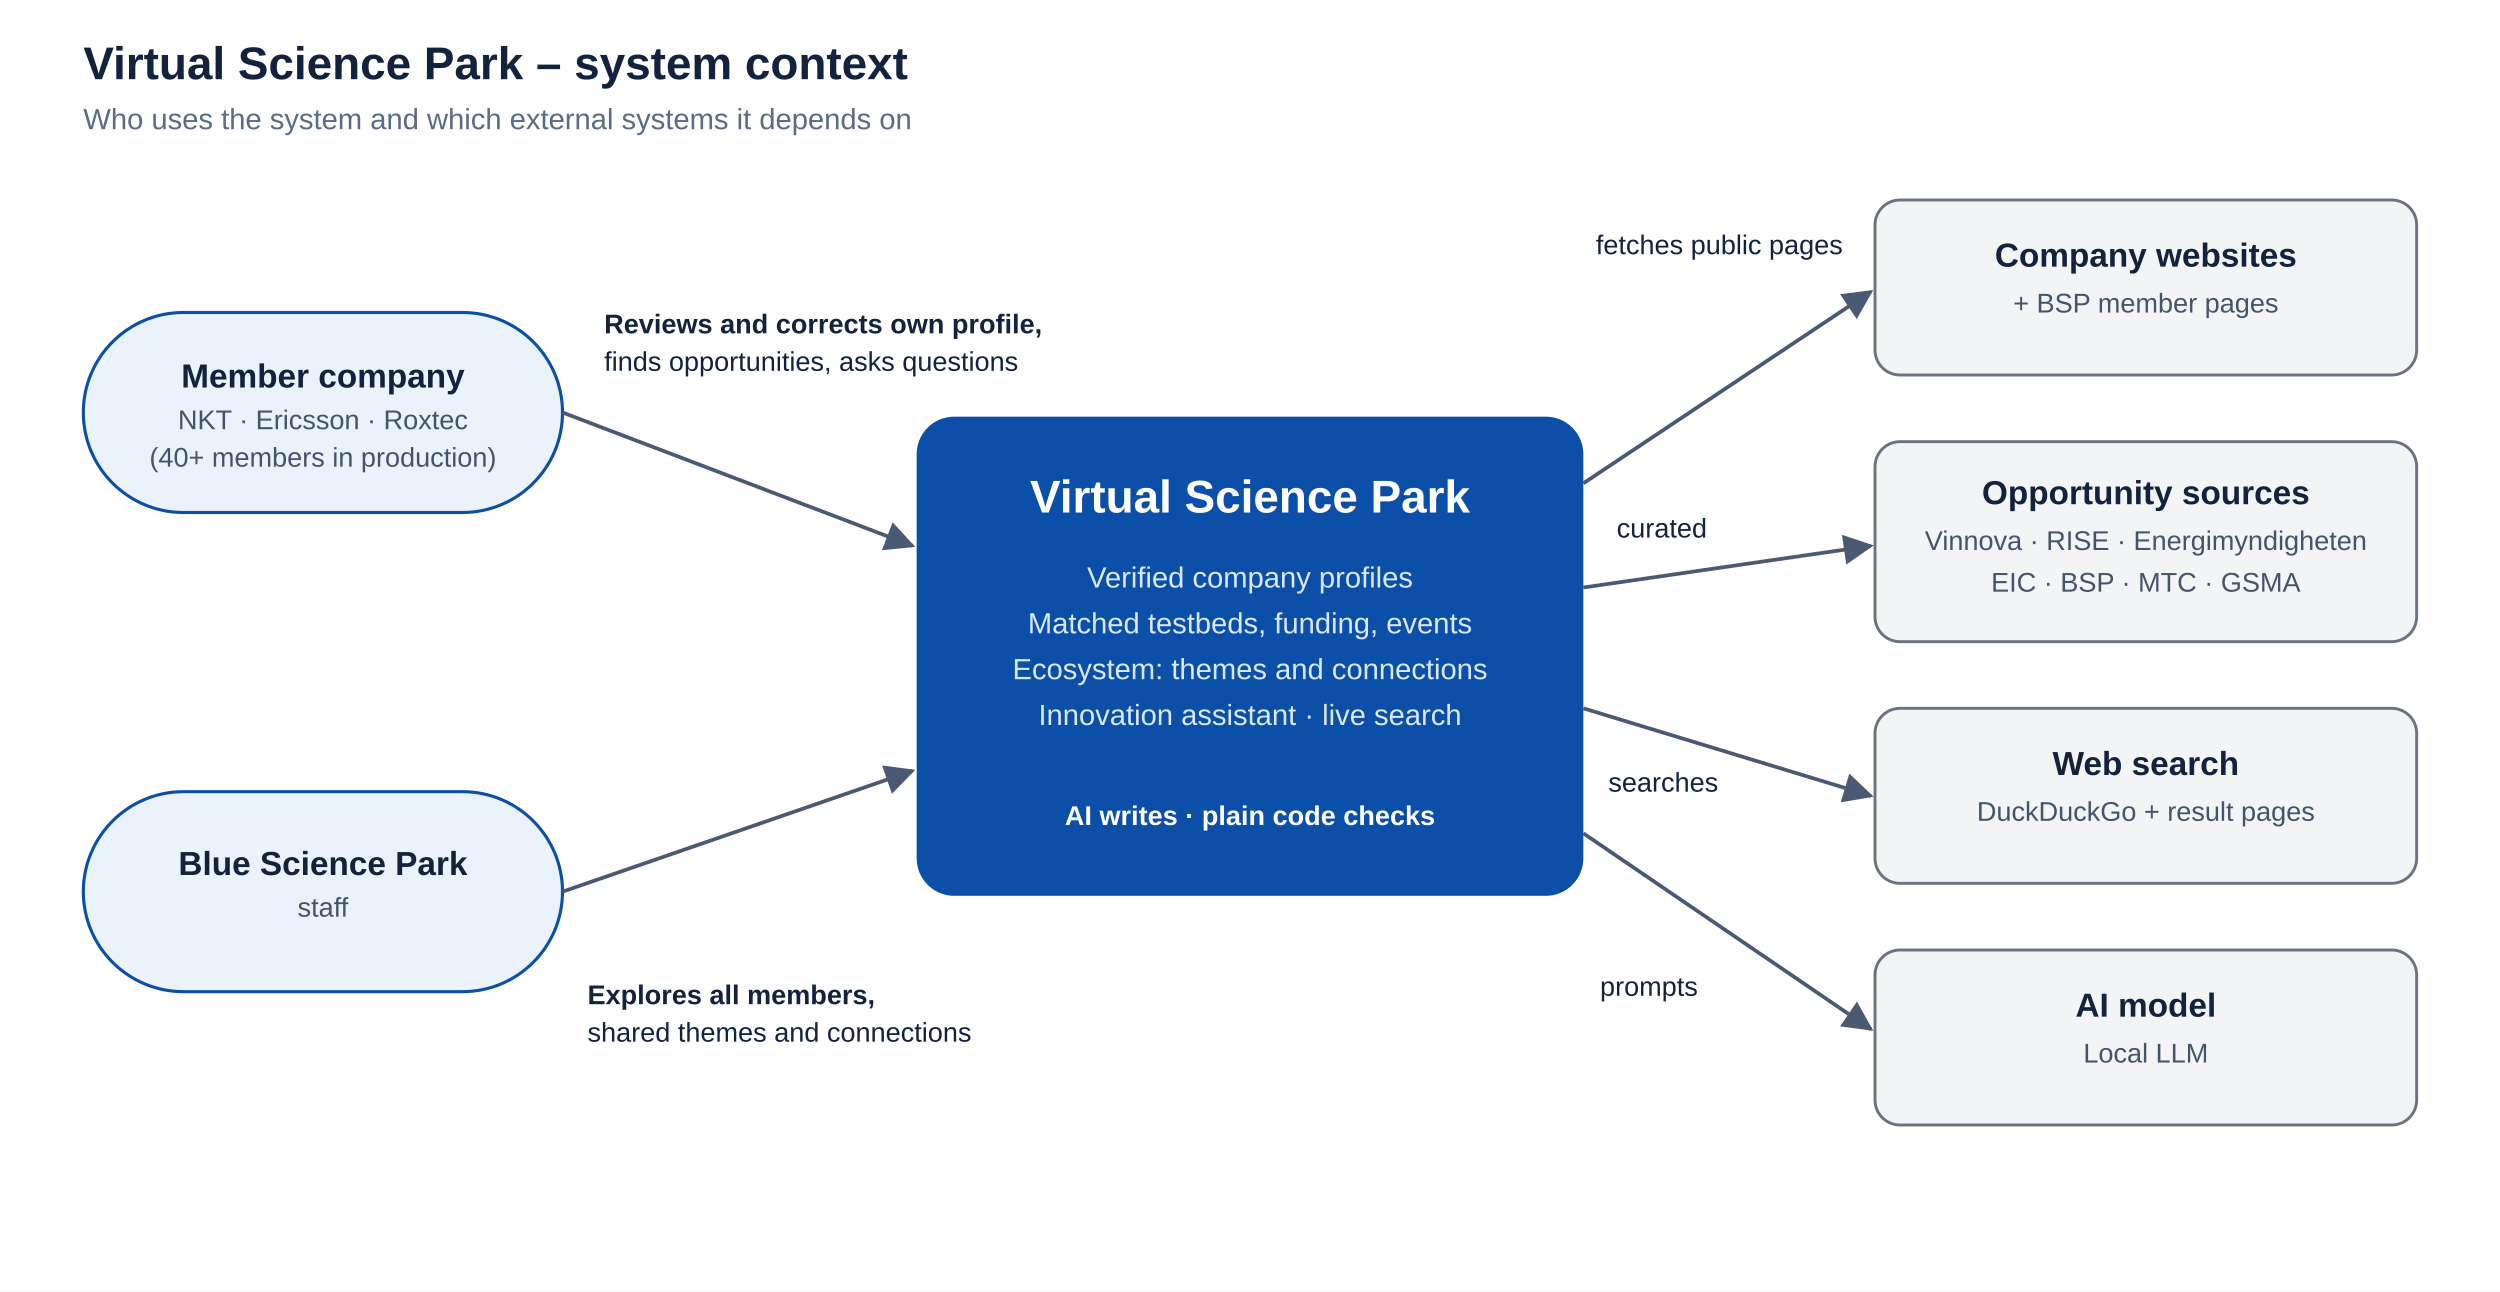
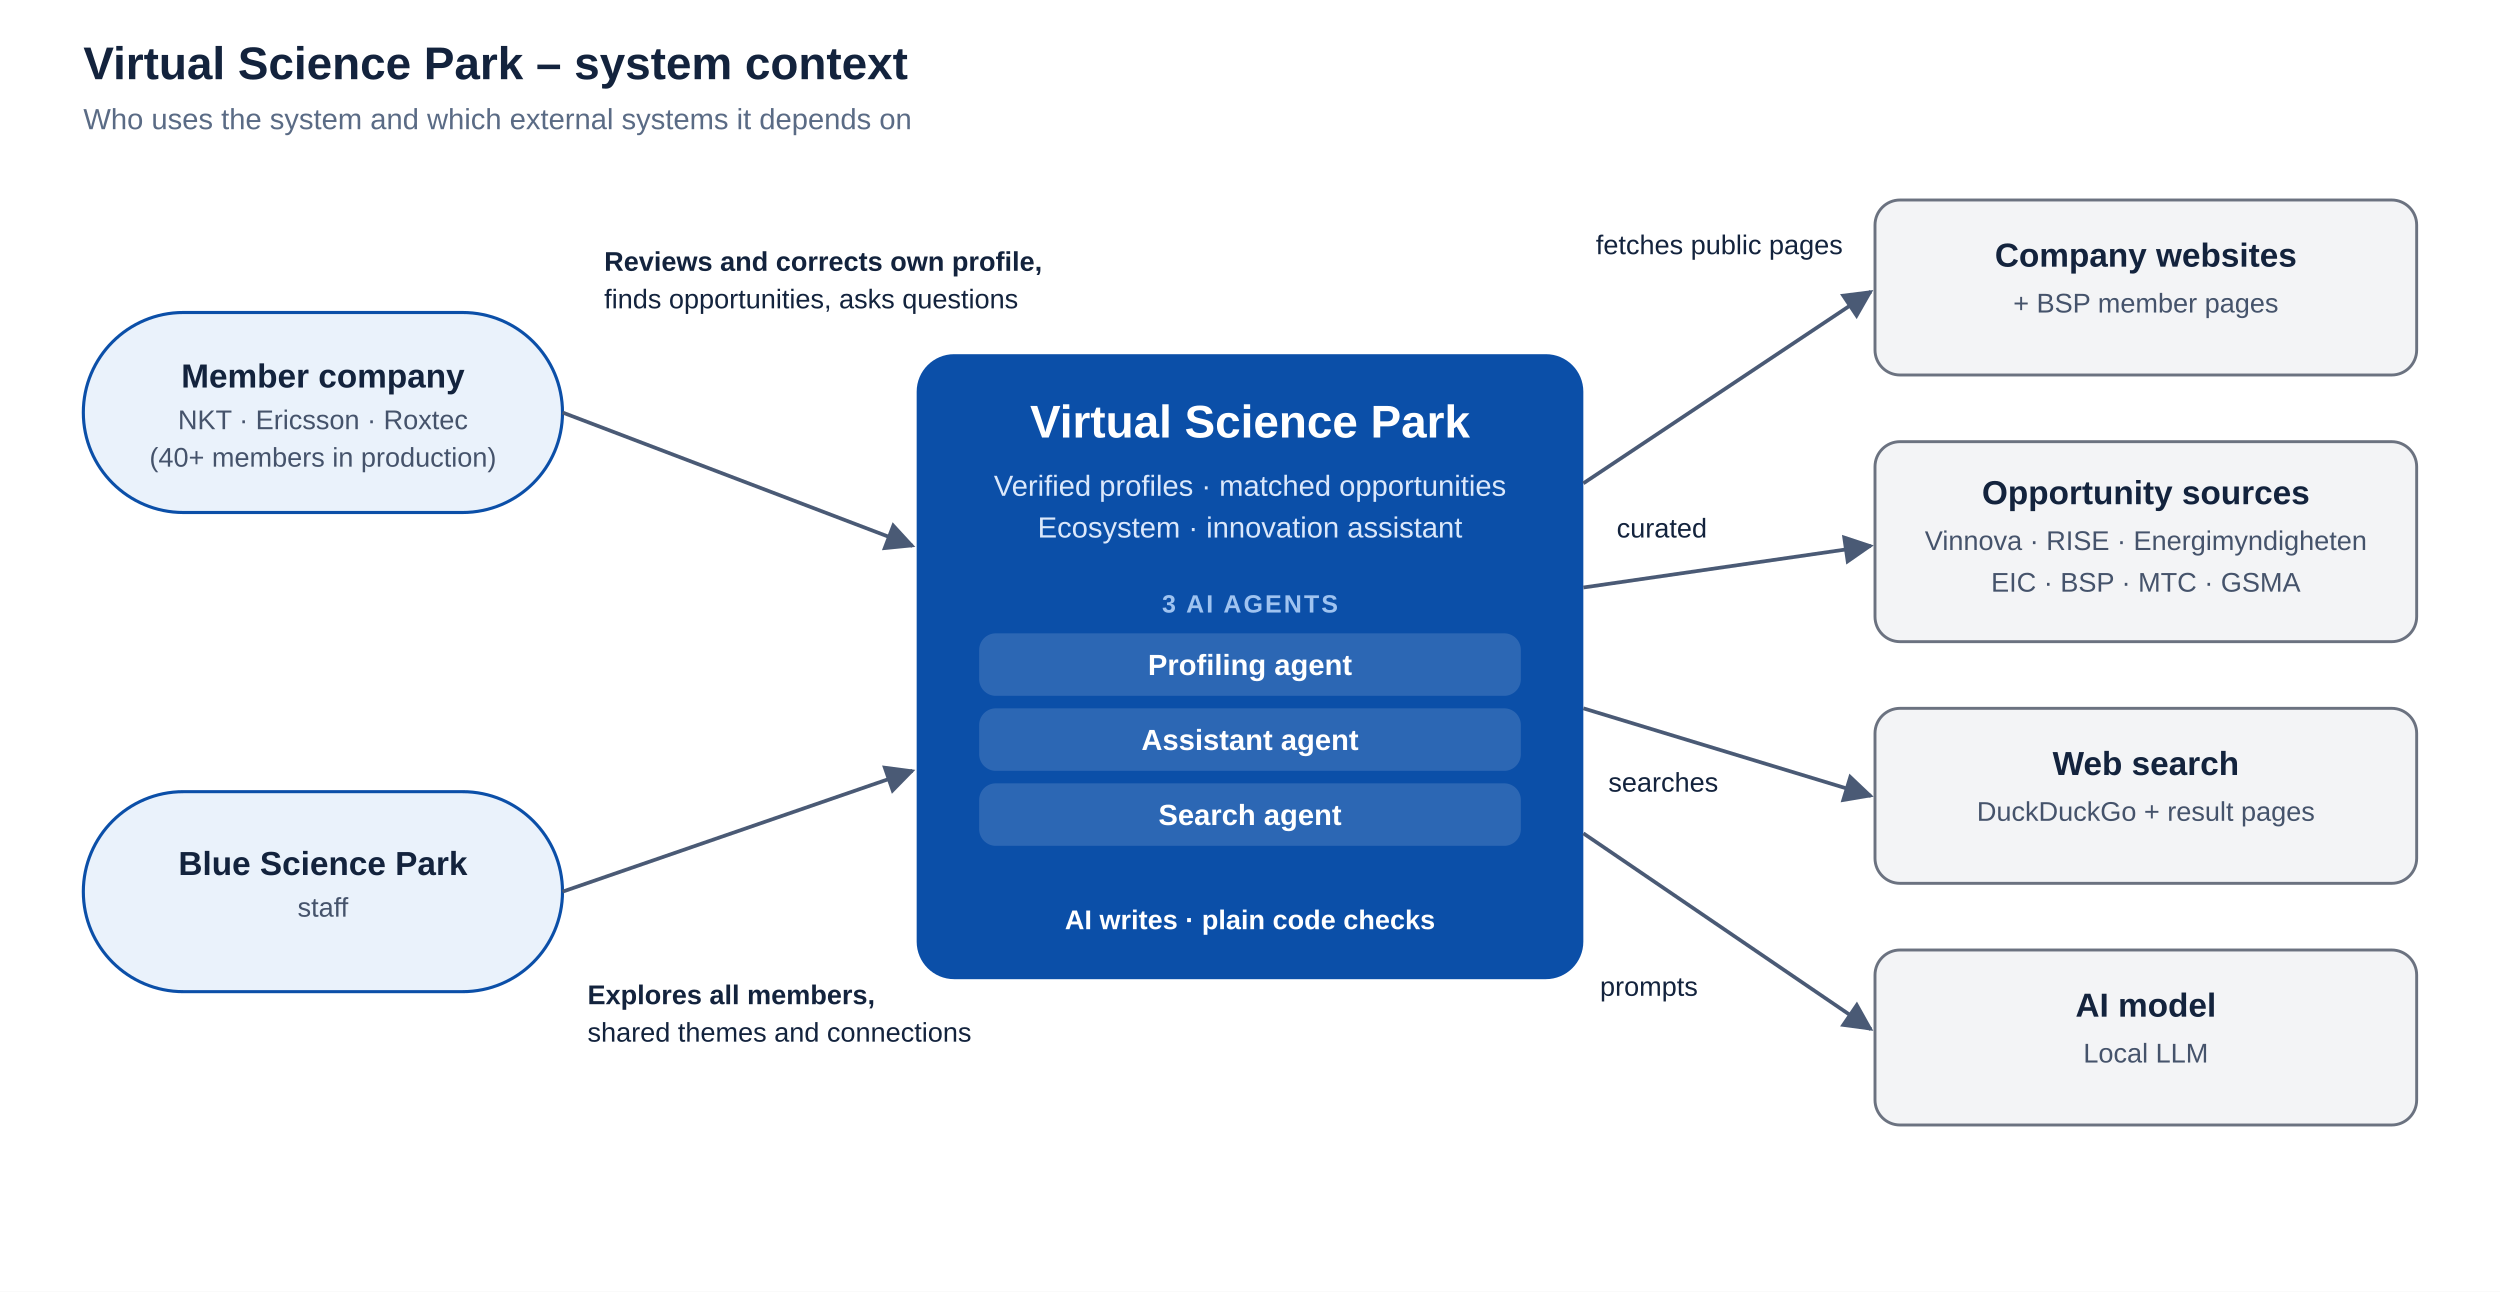
<svg xmlns="http://www.w3.org/2000/svg" viewBox="0 0 1200 620" width="1200" height="620" font-family="Arial, Helvetica, sans-serif">
  <defs>
    <marker id="arrow" viewBox="0 0 10 10" refX="9" refY="5" markerWidth="8" markerHeight="8" orient="auto-start-reverse">
      <path d="M0,0 L10,5 L0,10 z" fill="#4a5a75" />
    </marker>
    <style>
      .person { fill: #eaf2fb; stroke: #0b4fa8; stroke-width: 1.5; }
      .system { fill: #0b4fa8; }
      .ext { fill: #f3f4f6; stroke: #6b7280; stroke-width: 1.4; rx: 12; }
      .name { font-size: 16px; font-weight: 700; fill: #13233d; }
      .desc { font-size: 13px; fill: #45536b; }
      .line { stroke: #4a5a75; stroke-width: 1.8; fill: none; marker-end: url(#arrow); }
      .label { font-size: 13px; fill: #13233d; }
      .labelbold { font-size: 13px; fill: #13233d; font-weight: 700; }
    </style>
  </defs>
  <rect width="1200" height="620" fill="#ffffff" />
  <text x="40" y="38" font-size="22" font-weight="700" fill="#13233d">Virtual Science Park – system context</text>
  <text x="40" y="62" font-size="14" fill="#5a6b85">Who uses the system and which external systems it depends on</text>
  <rect x="40" y="150" width="230" height="96" rx="48" class="person" />
  <text x="155" y="186" text-anchor="middle" class="name">Member company</text>
  <text x="155" y="206" text-anchor="middle" class="desc">NKT · Ericsson · Roxtec</text>
  <text x="155" y="224" text-anchor="middle" class="desc">(40+ members in production)</text>
  <rect x="40" y="380" width="230" height="96" rx="48" class="person" />
  <text x="155" y="420" text-anchor="middle" class="name">Blue Science Park</text>
  <text x="155" y="440" text-anchor="middle" class="desc">staff</text>
-   <rect x="440" y="200" width="320" height="230" rx="18" class="system" />
-   <text x="600" y="246" text-anchor="middle" font-size="22" font-weight="700" fill="#ffffff">Virtual Science Park</text>
-   <text x="600" y="282" text-anchor="middle" font-size="14" fill="#dbe8fb">Verified company profiles</text>
-   <text x="600" y="304" text-anchor="middle" font-size="14" fill="#dbe8fb">Matched testbeds, funding, events</text>
-   <text x="600" y="326" text-anchor="middle" font-size="14" fill="#dbe8fb">Ecosystem: themes and connections</text>
-   <text x="600" y="348" text-anchor="middle" font-size="14" fill="#dbe8fb">Innovation assistant · live search</text>
-   <text x="600" y="396" text-anchor="middle" font-size="13" font-weight="700" fill="#ffffff">AI writes · plain code checks</text>
+   <rect x="440" y="170" width="320" height="300" rx="18" class="system" />
+   <text x="600" y="210" text-anchor="middle" font-size="22" font-weight="700" fill="#ffffff">Virtual Science Park</text>
+   <text x="600" y="238" text-anchor="middle" font-size="14" fill="#dbe8fb">Verified profiles · matched opportunities</text>
+   <text x="600" y="258" text-anchor="middle" font-size="14" fill="#dbe8fb">Ecosystem · innovation assistant</text>
+   <text x="600" y="294" text-anchor="middle" font-size="12" font-weight="700" fill="#9fc3f0" letter-spacing="1">3 AI AGENTS</text>
+   <rect x="470" y="304" width="260" height="30" rx="8" fill="#ffffff" fill-opacity="0.14" />
+   <text x="600" y="324" text-anchor="middle" font-size="14" font-weight="700" fill="#ffffff">Profiling agent</text>
+   <rect x="470" y="340" width="260" height="30" rx="8" fill="#ffffff" fill-opacity="0.14" />
+   <text x="600" y="360" text-anchor="middle" font-size="14" font-weight="700" fill="#ffffff">Assistant agent</text>
+   <rect x="470" y="376" width="260" height="30" rx="8" fill="#ffffff" fill-opacity="0.14" />
+   <text x="600" y="396" text-anchor="middle" font-size="14" font-weight="700" fill="#ffffff">Search agent</text>
+   <text x="600" y="446" text-anchor="middle" font-size="13" font-weight="700" fill="#ffffff">AI writes · plain code checks</text>
  <rect x="900" y="96" width="260" height="84" class="ext" />
  <text x="1030" y="128" text-anchor="middle" class="name">Company websites</text>
  <text x="1030" y="150" text-anchor="middle" class="desc">+ BSP member pages</text>
  <rect x="900" y="212" width="260" height="96" class="ext" />
  <text x="1030" y="242" text-anchor="middle" class="name">Opportunity sources</text>
  <text x="1030" y="264" text-anchor="middle" class="desc">Vinnova · RISE · Energimyndigheten</text>
  <text x="1030" y="284" text-anchor="middle" class="desc">EIC · BSP · MTC · GSMA</text>
  <rect x="900" y="340" width="260" height="84" class="ext" />
  <text x="1030" y="372" text-anchor="middle" class="name">Web search</text>
  <text x="1030" y="394" text-anchor="middle" class="desc">DuckDuckGo + result pages</text>
  <rect x="900" y="456" width="260" height="84" class="ext" />
  <text x="1030" y="488" text-anchor="middle" class="name">AI model</text>
  <text x="1030" y="510" text-anchor="middle" class="desc">Local LLM</text>
  <path d="M270,198 L438,262" class="line" />
-   <text x="290" y="160" class="labelbold">Reviews and corrects own profile,</text>
-   <text x="290" y="178" class="label">finds opportunities, asks questions</text>
+   <text x="290" y="130" class="labelbold">Reviews and corrects own profile,</text>
+   <text x="290" y="148" class="label">finds opportunities, asks questions</text>
  <path d="M270,428 L438,370" class="line" />
  <text x="282" y="482" class="labelbold">Explores all members,</text>
  <text x="282" y="500" class="label">shared themes and connections</text>
  <path d="M760,232 L898,140" class="line" />
  <text x="766" y="122" class="label">fetches public pages</text>
  <path d="M760,282 L898,262" class="line" />
  <text x="776" y="258" class="label">curated</text>
  <path d="M760,340 L898,382" class="line" />
  <text x="772" y="380" class="label">searches</text>
  <path d="M760,400 L898,494" class="line" />
  <text x="768" y="478" class="label">prompts</text>
</svg>
